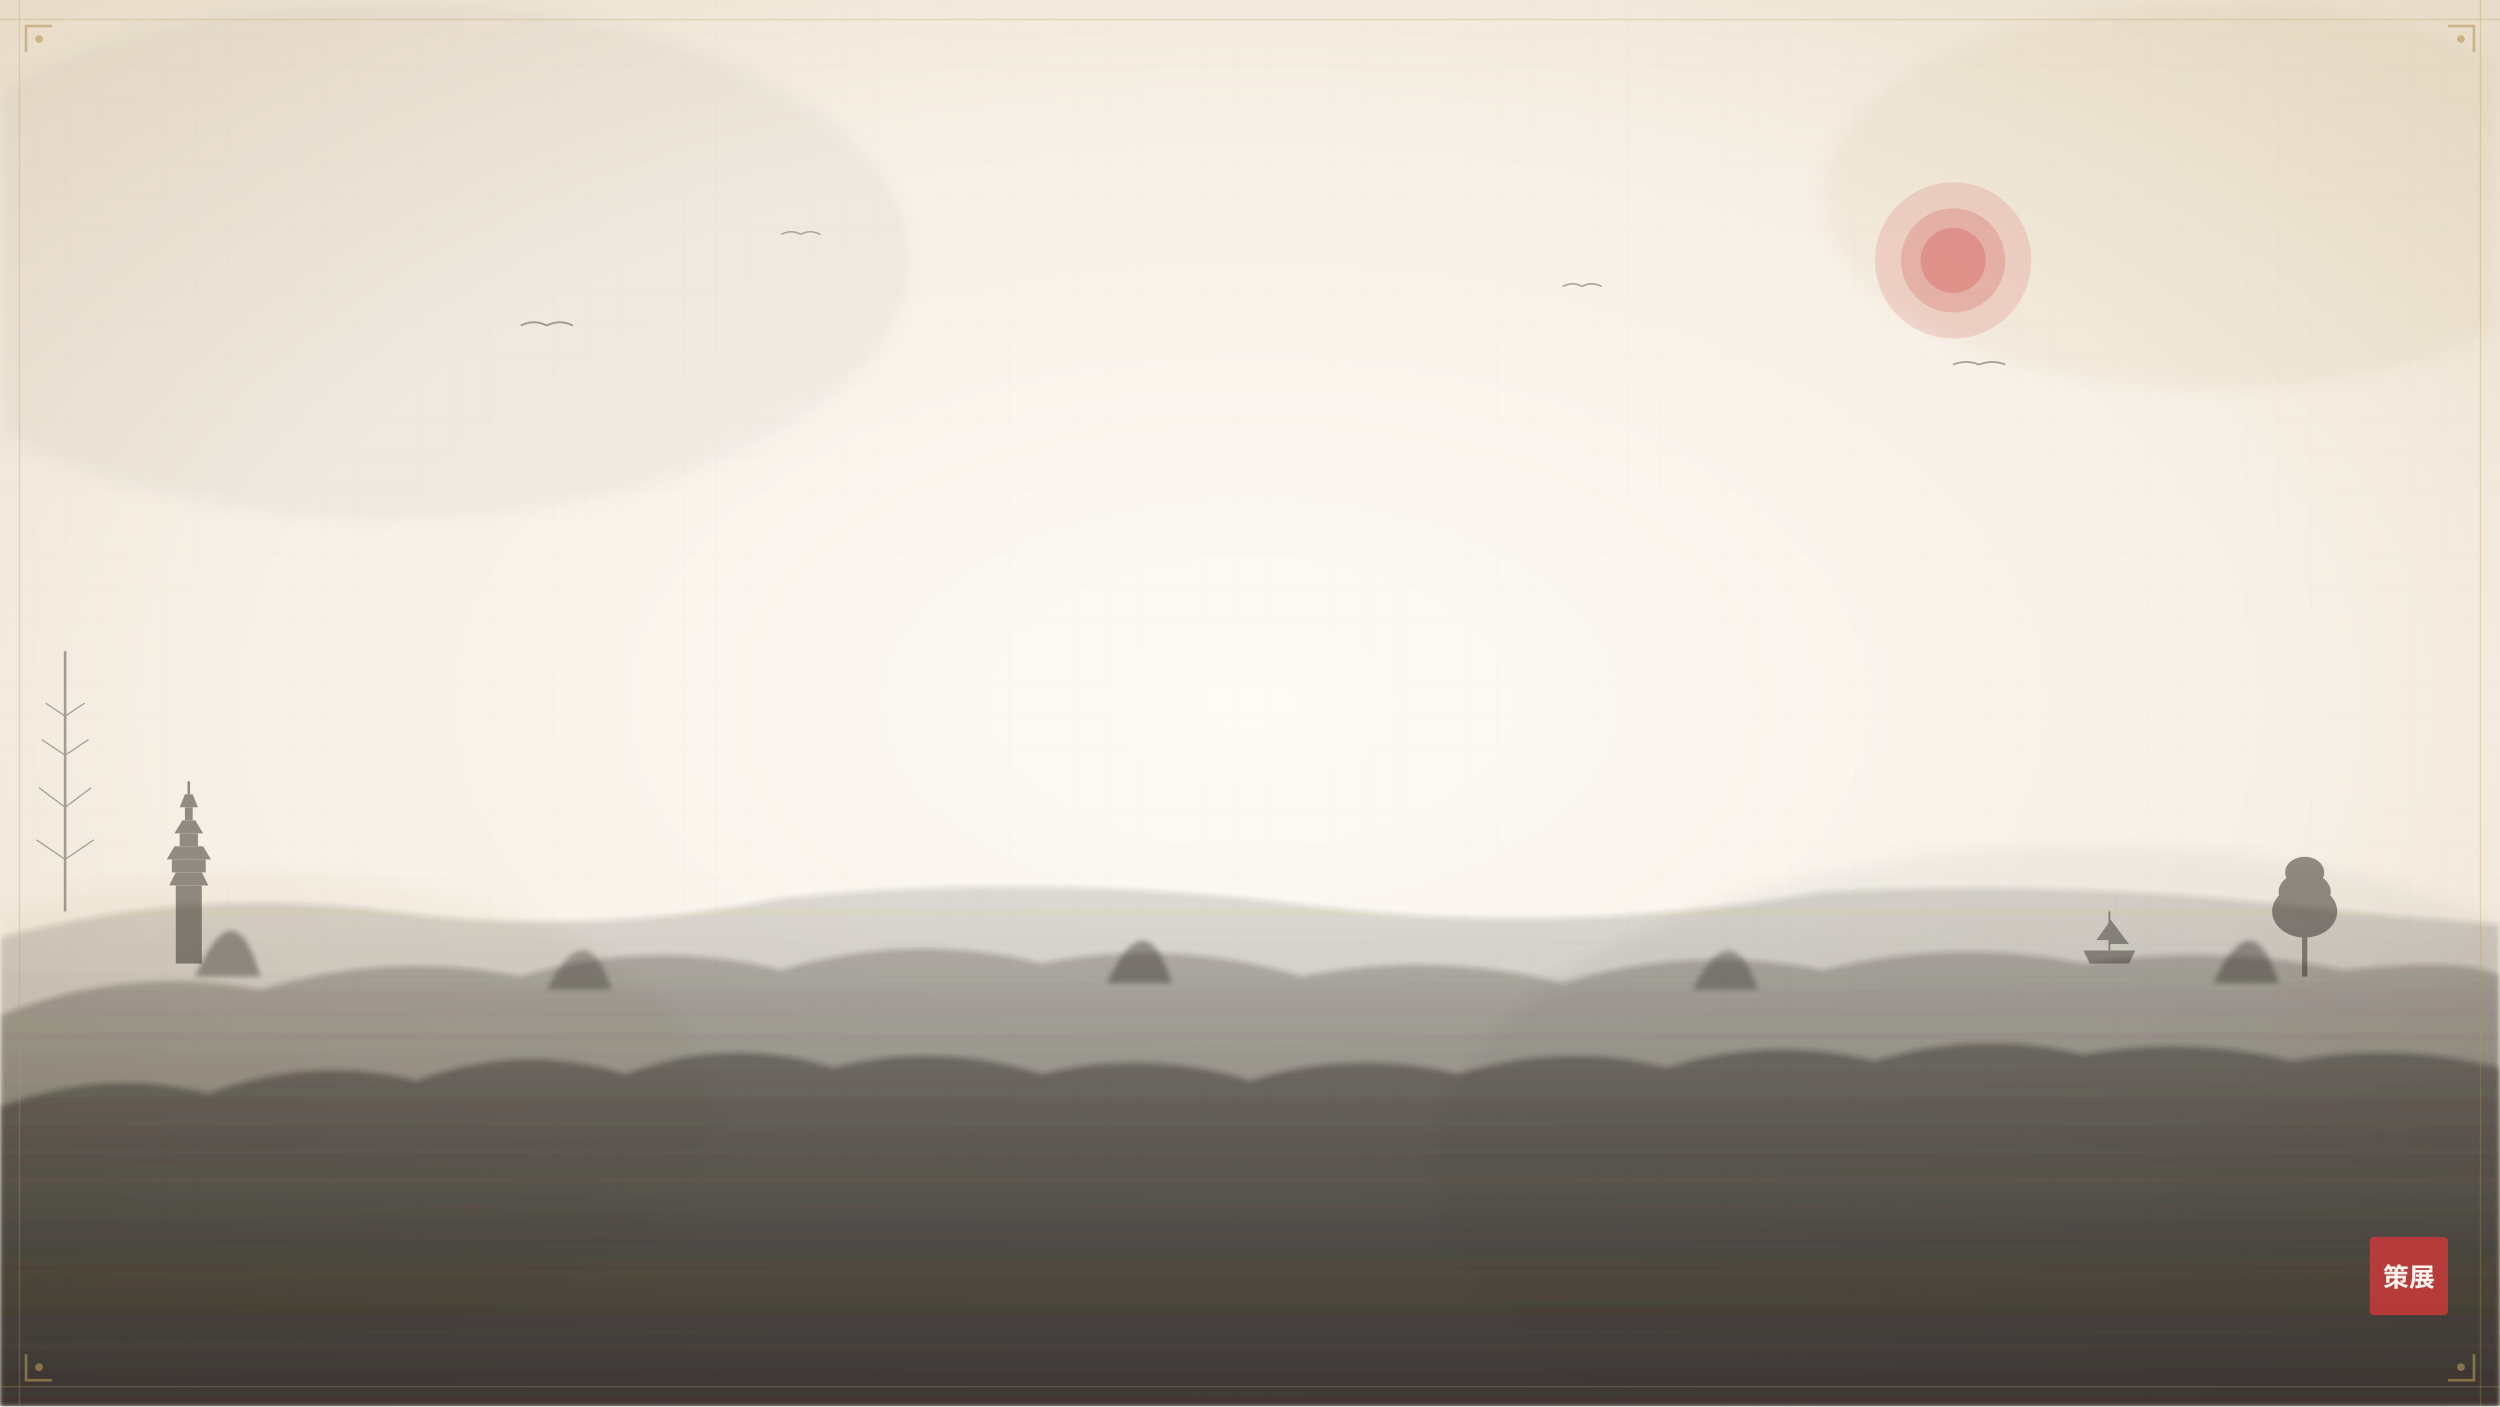
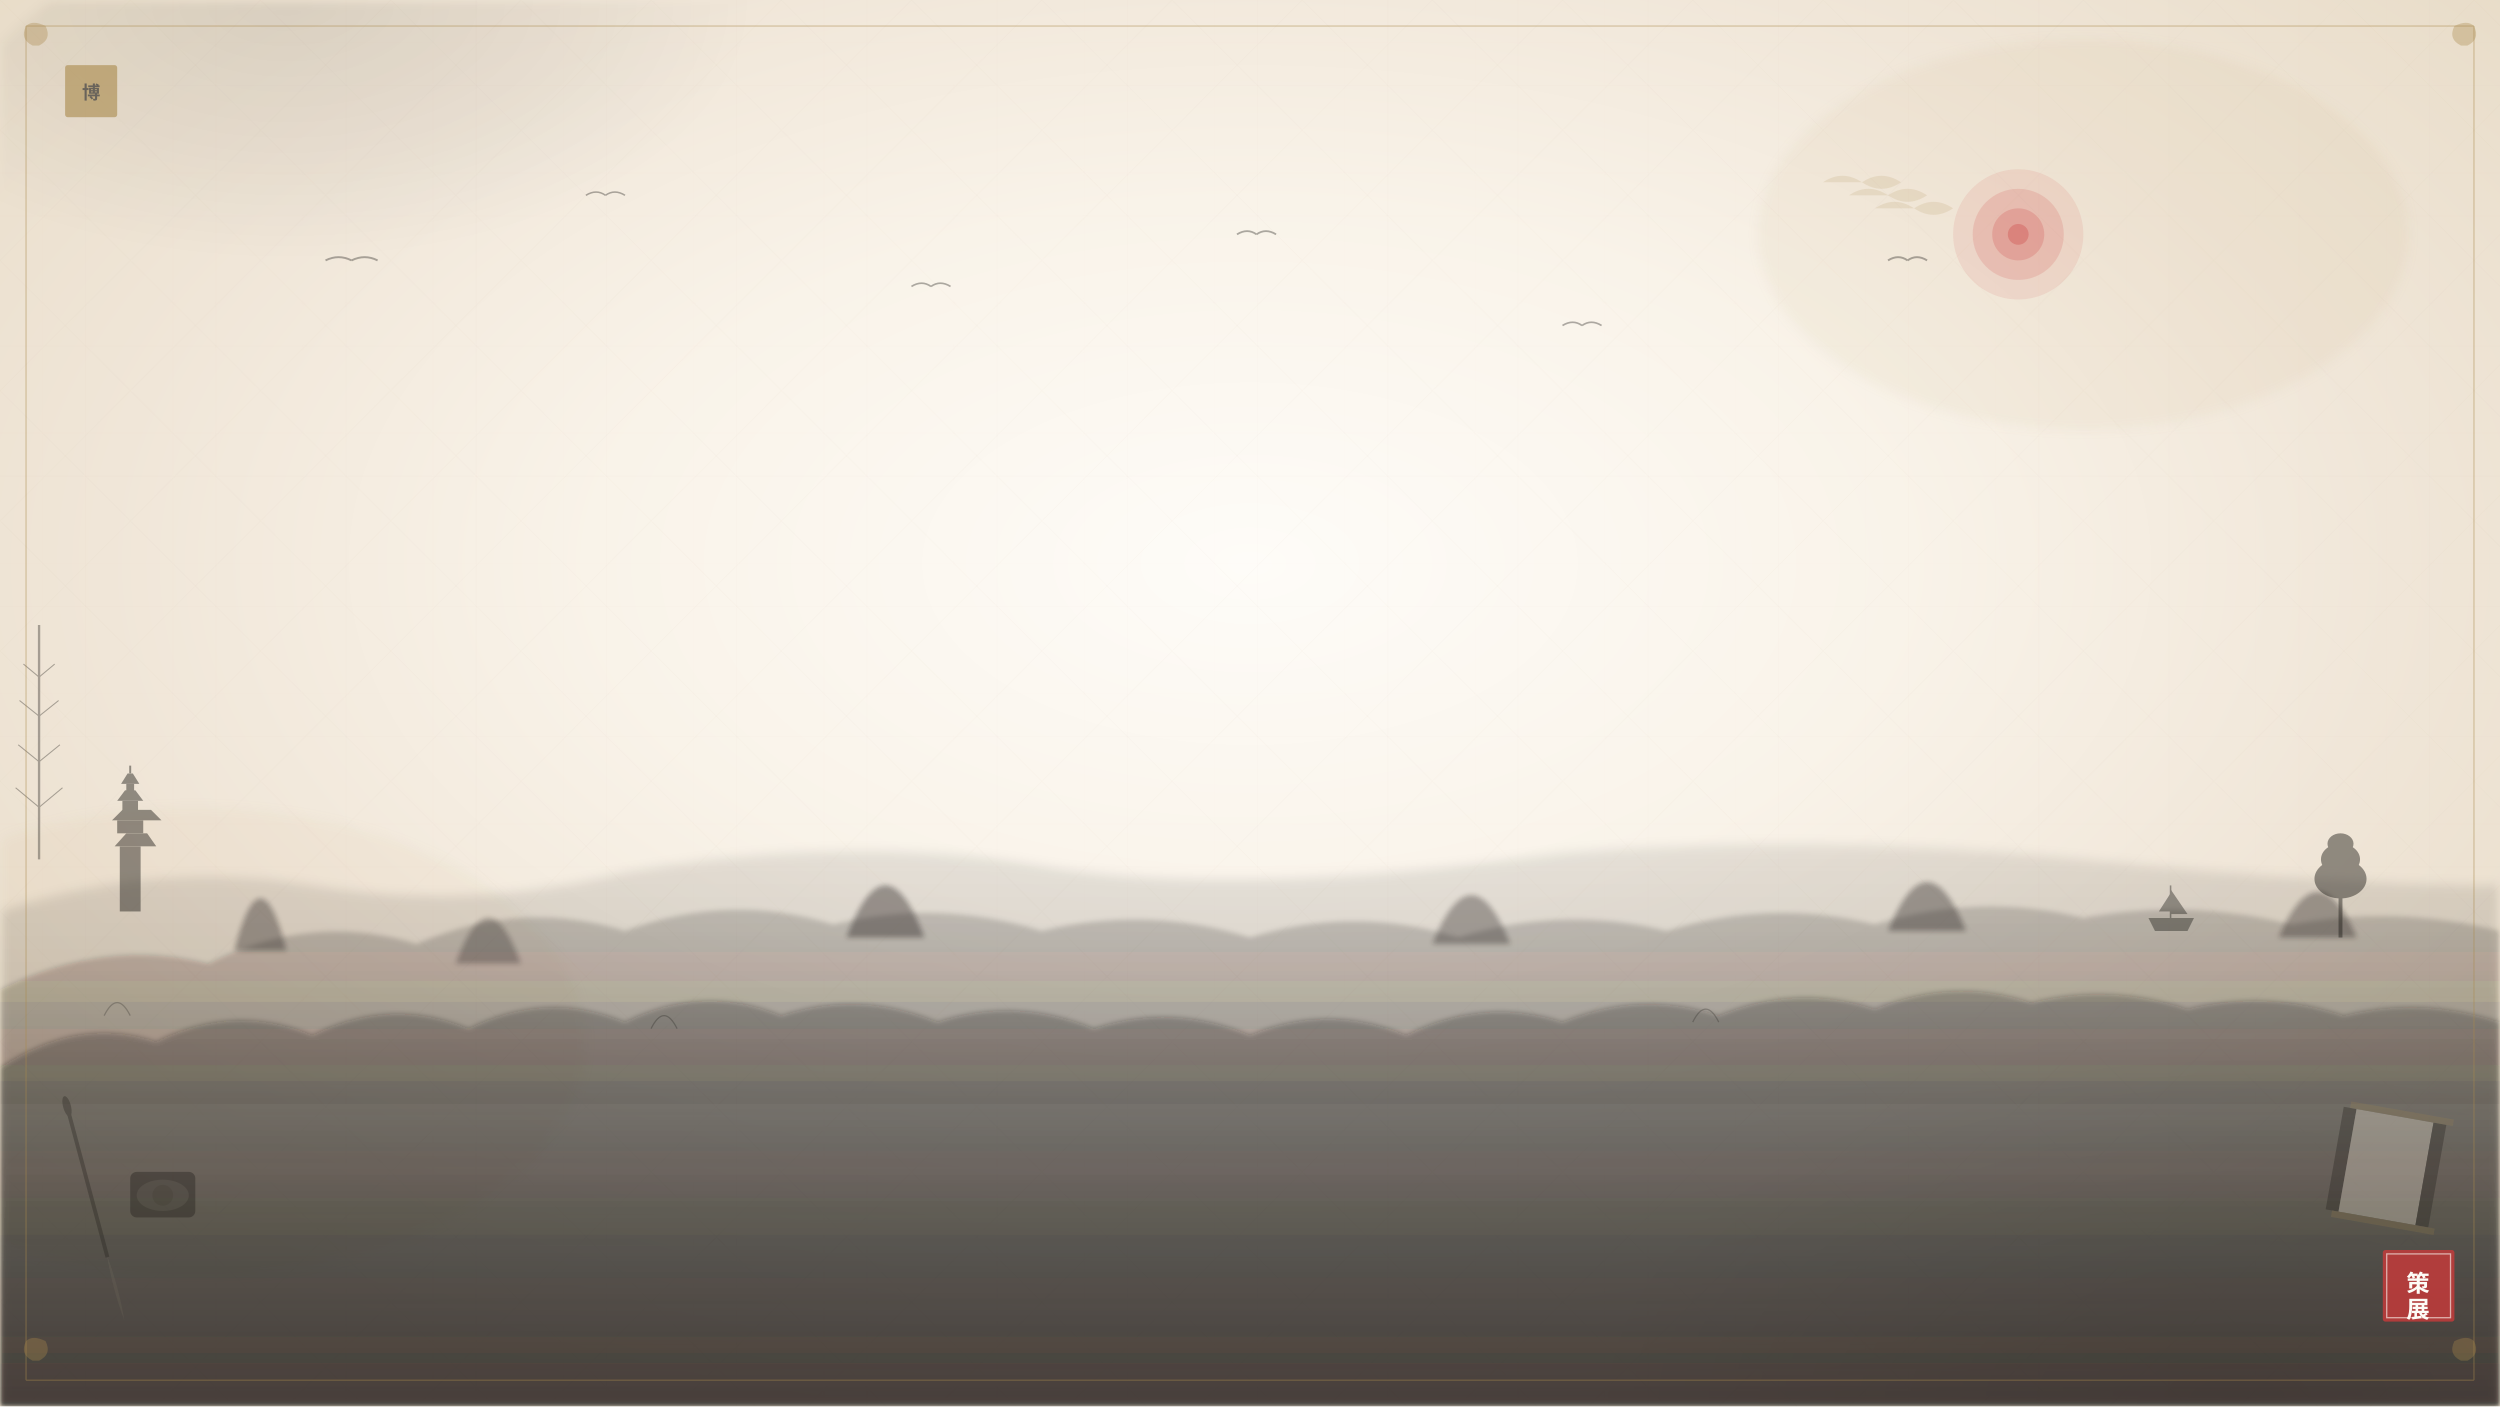
<svg xmlns="http://www.w3.org/2000/svg" viewBox="0 0 1920 1080" preserveAspectRatio="xMidYMid slice">
  <defs>
-     <radialGradient id="paperGrad" cx="50%" cy="50%" r="70%">
-       <stop offset="0%" stop-color="#fdfbf6" />
-       <stop offset="60%" stop-color="#f7f0e6" />
+     <radialGradient id="paperGrad" cx="50%" cy="40%" r="65%">
+       <stop offset="0%" stop-color="#fefcf8" />
+       <stop offset="40%" stop-color="#f9f3e9" />
+       <stop offset="70%" stop-color="#f0e6d8" />
      <stop offset="100%" stop-color="#e8dcc8" />
    </radialGradient>
-     <linearGradient id="mountain1" x1="0%" y1="0%" x2="0%" y2="100%">
-       <stop offset="0%" stop-color="#2c2822" stop-opacity="0.15" />
-       <stop offset="100%" stop-color="#2c2822" stop-opacity="0.35" />
+     <radialGradient id="inkBlot1" cx="30%" cy="20%" r="40%">
+       <stop offset="0%" stop-color="#1a1814" stop-opacity="0.08" />
+       <stop offset="60%" stop-color="#1a1814" stop-opacity="0.04" />
+       <stop offset="100%" stop-color="#1a1814" stop-opacity="0" />
+     </radialGradient>
+     <radialGradient id="inkBlot2" cx="70%" cy="80%" r="45%">
+       <stop offset="0%" stop-color="#1a1814" stop-opacity="0.1" />
+       <stop offset="50%" stop-color="#1a1814" stop-opacity="0.05" />
+       <stop offset="100%" stop-color="#1a1814" stop-opacity="0" />
+     </radialGradient>
+     <linearGradient id="mountainBase" x1="0%" y1="0%" x2="0%" y2="100%">
+       <stop offset="0%" stop-color="#1a1814" stop-opacity="0.08" />
+       <stop offset="100%" stop-color="#1a1814" stop-opacity="0.25" />
    </linearGradient>
-     <linearGradient id="mountain2" x1="0%" y1="0%" x2="0%" y2="100%">
-       <stop offset="0%" stop-color="#2c2822" stop-opacity="0.25" />
-       <stop offset="100%" stop-color="#2c2822" stop-opacity="0.5" />
+     <linearGradient id="mountainMid" x1="0%" y1="0%" x2="0%" y2="100%">
+       <stop offset="0%" stop-color="#1a1814" stop-opacity="0.15" />
+       <stop offset="100%" stop-color="#1a1814" stop-opacity="0.4" />
    </linearGradient>
-     <linearGradient id="mountain3" x1="0%" y1="0%" x2="0%" y2="100%">
-       <stop offset="0%" stop-color="#2c2822" stop-opacity="0.4" />
-       <stop offset="100%" stop-color="#2c2822" stop-opacity="0.7" />
+     <linearGradient id="mountainFront" x1="0%" y1="0%" x2="0%" y2="100%">
+       <stop offset="0%" stop-color="#1a1814" stop-opacity="0.25" />
+       <stop offset="100%" stop-color="#1a1814" stop-opacity="0.55" />
    </linearGradient>
-     <filter id="ink-blur">
+     <filter id="softBlur">
+       <feGaussianBlur stdDeviation="4" />
+     </filter>
+     <filter id="lightBlur">
      <feGaussianBlur stdDeviation="2" />
    </filter>
-     <filter id="ink-soft">
-       <feGaussianBlur stdDeviation="6" />
-     </filter>
-     <pattern id="rice-paper" x="0" y="0" width="100" height="100" patternUnits="userSpaceOnUse">
-       <rect width="100" height="100" fill="transparent" />
-       <line x1="0" y1="25" x2="100" y2="25" stroke="#b8985a" stroke-width="0.3" opacity="0.08" />
-       <line x1="0" y1="50" x2="100" y2="50" stroke="#b8985a" stroke-width="0.3" opacity="0.08" />
-       <line x1="0" y1="75" x2="100" y2="75" stroke="#b8985a" stroke-width="0.3" opacity="0.08" />
-       <line x1="25" y1="0" x2="25" y2="100" stroke="#b8985a" stroke-width="0.3" opacity="0.08" />
-       <line x1="50" y1="0" x2="50" y2="100" stroke="#b8985a" stroke-width="0.3" opacity="0.08" />
-       <line x1="75" y1="0" x2="75" y2="100" stroke="#b8985a" stroke-width="0.3" opacity="0.08" />
+     <pattern id="ricePaper" x="0" y="0" width="60" height="60" patternUnits="userSpaceOnUse">
+       <circle cx="30" cy="30" r="28" fill="none" stroke="#b8985a" stroke-width="0.2" opacity="0.06" />
+       <circle cx="30" cy="30" r="22" fill="none" stroke="#b8985a" stroke-width="0.15" opacity="0.04" />
+     </pattern>
+     <pattern id="fiber" x="0" y="0" width="100" height="100" patternUnits="userSpaceOnUse">
+       <line x1="0" y1="0" x2="100" y2="100" stroke="#a8884a" stroke-width="0.3" opacity="0.05" />
+       <line x1="100" y1="0" x2="0" y2="100" stroke="#a8884a" stroke-width="0.3" opacity="0.05" />
+       <line x1="0" y1="33" x2="100" y2="33" stroke="#a8884a" stroke-width="0.2" opacity="0.04" />
+       <line x1="0" y1="66" x2="100" y2="66" stroke="#a8884a" stroke-width="0.2" opacity="0.04" />
+       <line x1="33" y1="0" x2="33" y2="100" stroke="#a8884a" stroke-width="0.2" opacity="0.04" />
+       <line x1="66" y1="0" x2="66" y2="100" stroke="#a8884a" stroke-width="0.2" opacity="0.04" />
    </pattern>
  </defs>
  <rect width="1920" height="1080" fill="url(#paperGrad)" />
-   <rect width="1920" height="1080" fill="url(#rice-paper)" />
-   <ellipse cx="300" cy="200" rx="400" ry="200" fill="#2c2822" opacity="0.04" filter="url(#ink-soft)" />
-   <ellipse cx="1600" cy="900" rx="500" ry="250" fill="#2c2822" opacity="0.05" filter="url(#ink-soft)" />
-   <ellipse cx="1700" cy="150" rx="300" ry="150" fill="#b8985a" opacity="0.08" filter="url(#ink-soft)" />
-   <ellipse cx="200" cy="850" rx="350" ry="180" fill="#b8985a" opacity="0.07" filter="url(#ink-soft)" />
-   <path d="M 0 720             Q 150 680 300 700             T 600 690             Q 800 670 1000 695             T 1400 685             Q 1600 675 1800 700             L 1920 710             L 1920 1080             L 0 1080 Z" fill="url(#mountain1)" filter="url(#ink-blur)" />
-   <path d="M 0 780             Q 100 740 200 760             Q 300 730 400 750             Q 500 720 600 745             Q 700 715 800 740             Q 900 720 1000 750             Q 1100 730 1200 755             Q 1300 725 1400 745             Q 1500 720 1600 740             Q 1700 725 1800 745             Q 1900 735 1920 750             L 1920 1080             L 0 1080 Z" fill="url(#mountain2)" filter="url(#ink-blur)" />
-   <path d="M 0 850             Q 80 820 160 840             Q 240 810 320 830             Q 400 800 480 825             Q 560 795 640 820             Q 720 800 800 825             Q 880 805 960 830             Q 1040 805 1120 825             Q 1200 800 1280 820             Q 1360 795 1440 815             Q 1520 790 1600 810             Q 1680 795 1760 815             Q 1840 800 1920 820             L 1920 1080             L 0 1080 Z" fill="url(#mountain3)" filter="url(#ink-blur)" />
-   <path d="M 150 750 Q 180 680 200 750 Z" fill="#2c2822" opacity="0.4" filter="url(#ink-blur)" />
-   <path d="M 420 760 Q 450 700 470 760 Z" fill="#2c2822" opacity="0.35" filter="url(#ink-blur)" />
-   <path d="M 850 755 Q 880 690 900 755 Z" fill="#2c2822" opacity="0.4" filter="url(#ink-blur)" />
-   <path d="M 1300 760 Q 1330 700 1350 760 Z" fill="#2c2822" opacity="0.35" filter="url(#ink-blur)" />
-   <path d="M 1700 755 Q 1730 690 1750 755 Z" fill="#2c2822" opacity="0.4" filter="url(#ink-blur)" />
-   <path d="M 400 250 Q 410 245 420 250 M 420 250 Q 430 245 440 250" stroke="#2c2822" stroke-width="1.5" fill="none" opacity="0.4" />
-   <path d="M 600 180 Q 608 176 615 180 M 615 180 Q 622 176 630 180" stroke="#2c2822" stroke-width="1.2" fill="none" opacity="0.35" />
-   <path d="M 1200 220 Q 1208 216 1215 220 M 1215 220 Q 1222 216 1230 220" stroke="#2c2822" stroke-width="1.3" fill="none" opacity="0.38" />
-   <path d="M 1500 280 Q 1510 276 1520 280 M 1520 280 Q 1530 276 1540 280" stroke="#2c2822" stroke-width="1.4" fill="none" opacity="0.4" />
-   <circle cx="1500" cy="200" r="60" fill="#c93939" opacity="0.15" />
-   <circle cx="1500" cy="200" r="40" fill="#c93939" opacity="0.2" />
-   <circle cx="1500" cy="200" r="25" fill="#c93939" opacity="0.25" />
-   <g opacity="0.5" transform="translate(120, 600)">
-     <rect x="15" y="80" width="20" height="60" fill="#2c2822" />
-     <polygon points="10,80 40,80 35,70 15,70" fill="#2c2822" />
-     <rect x="12" y="60" width="26" height="10" fill="#2c2822" />
-     <polygon points="8,60 42,60 36,50 14,50" fill="#2c2822" />
-     <rect x="18" y="40" width="14" height="10" fill="#2c2822" />
-     <polygon points="14,40 36,40 30,30 20,30" fill="#2c2822" />
-     <rect x="22" y="20" width="6" height="10" fill="#2c2822" />
-     <polygon points="18,20 32,20 28,10 22,10" fill="#2c2822" />
-     <line x1="25" y1="0" x2="25" y2="10" stroke="#2c2822" stroke-width="2" />
+   <rect width="1920" height="1080" fill="url(#fiber)" />
+   <ellipse cx="400" cy="150" rx="450" ry="250" fill="url(#inkBlot1)" filter="url(#softBlur)" />
+   <ellipse cx="1500" cy="900" rx="550" ry="300" fill="url(#inkBlot2)" filter="url(#softBlur)" />
+   <ellipse cx="1600" cy="180" rx="250" ry="150" fill="#a8884a" opacity="0.06" filter="url(#softBlur)" />
+   <ellipse cx="150" cy="800" rx="300" ry="180" fill="#a8884a" opacity="0.05" filter="url(#softBlur)" />
+   <path d="M 0 700 Q 120 660 240 680 T 480 670 Q 650 640 800 665 T 1200 655 Q 1400 640 1600 660 T 1920 680 L 1920 1080 L 0 1080 Z" fill="url(#mountainBase)" filter="url(#softBlur)" />
+   <path d="M 0 760 Q 80 720 160 740 Q 240 700 320 725 Q 400 690 480 715 Q 560 685 640 710 Q 720 690 800 715 Q 880 695 960 720 Q 1040 695 1120 720 Q 1200 695 1280 715 Q 1360 690 1440 710 Q 1520 685 1600 705 Q 1680 690 1760 710 Q 1840 695 1920 715 L 1920 1080 L 0 1080 Z" fill="url(#mountainMid)" filter="url(#lightBlur)" />
+   <path d="M 0 820 Q 60 780 120 800 Q 180 770 240 795 Q 300 765 360 790 Q 420 760 480 785 Q 540 755 600 780 Q 660 760 720 785 Q 780 765 840 790 Q 900 770 960 795 Q 1020 770 1080 795 Q 1140 765 1200 785 Q 1260 760 1320 780 Q 1380 755 1440 775 Q 1500 750 1560 770 Q 1620 755 1680 775 Q 1740 760 1800 780 Q 1860 765 1920 785 L 1920 1080 L 0 1080 Z" fill="url(#mountainFront)" filter="url(#lightBlur)" />
+   <path d="M 180 730 Q 200 650 220 730 Z" fill="#1a1814" opacity="0.35" filter="url(#lightBlur)" />
+   <path d="M 350 740 Q 375 670 400 740 Z" fill="#1a1814" opacity="0.3" filter="url(#lightBlur)" />
+   <path d="M 650 720 Q 680 640 710 720 Z" fill="#1a1814" opacity="0.38" filter="url(#lightBlur)" />
+   <path d="M 1100 725 Q 1130 650 1160 725 Z" fill="#1a1814" opacity="0.33" filter="url(#lightBlur)" />
+   <path d="M 1450 715 Q 1480 640 1510 715 Z" fill="#1a1814" opacity="0.36" filter="url(#lightBlur)" />
+   <path d="M 1750 720 Q 1780 650 1810 720 Z" fill="#1a1814" opacity="0.34" filter="url(#lightBlur)" />
+   <path d="M 80 780 Q 90 760 100 780" stroke="#1a1814" stroke-width="1" fill="none" opacity="0.25" />
+   <path d="M 500 790 Q 510 770 520 790" stroke="#1a1814" stroke-width="1" fill="none" opacity="0.28" />
+   <path d="M 1300 785 Q 1310 765 1320 785" stroke="#1a1814" stroke-width="1" fill="none" opacity="0.26" />
+   <g opacity="0.35">
+     <path d="M 250 200 Q 260 195 270 200 M 270 200 Q 280 195 290 200" stroke="#1a1814" stroke-width="1.5" fill="none" />
+     <path d="M 450 150 Q 458 145 465 150 M 465 150 Q 472 145 480 150" stroke="#1a1814" stroke-width="1.2" fill="none" />
+     <path d="M 700 220 Q 708 215 715 220 M 715 220 Q 722 215 730 220" stroke="#1a1814" stroke-width="1.3" fill="none" />
+     <path d="M 950 180 Q 958 175 965 180 M 965 180 Q 972 175 980 180" stroke="#1a1814" stroke-width="1.4" fill="none" />
+     <path d="M 1200 250 Q 1208 245 1215 250 M 1215 250 Q 1222 245 1230 250" stroke="#1a1814" stroke-width="1.3" fill="none" />
+     <path d="M 1450 200 Q 1458 195 1465 200 M 1465 200 Q 1472 195 1480 200" stroke="#1a1814" stroke-width="1.5" fill="none" />
  </g>
-   <g opacity="0.45" transform="translate(1600, 700)">
-     <path d="M 0 30 L 40 30 L 35 40 L 5 40 Z" fill="#2c2822" />
-     <line x1="20" y1="0" x2="20" y2="30" stroke="#2c2822" stroke-width="1.5" />
-     <path d="M 20 5 L 35 25 L 20 25 Z" fill="#2c2822" />
-     <path d="M 20 8 L 10 22 L 20 22 Z" fill="#2c2822" />
+   <g opacity="0.15" transform="translate(1400, 120)">
+     <path d="M 0 20 Q 15 10 30 20 Q 45 30 60 20 Q 45 10 30 20" fill="#a8884a" />
+     <path d="M 20 30 Q 35 20 50 30 Q 65 40 80 30 Q 65 20 50 30" fill="#a8884a" />
+     <path d="M 40 40 Q 55 30 70 40 Q 85 50 100 40 Q 85 30 70 40" fill="#a8884a" />
  </g>
-   <g opacity="0.5" transform="translate(1750, 650)">
-     <rect x="18" y="60" width="4" height="40" fill="#2c2822" />
-     <ellipse cx="20" cy="50" rx="25" ry="20" fill="#2c2822" />
-     <ellipse cx="20" cy="35" rx="20" ry="15" fill="#2c2822" />
-     <ellipse cx="20" cy="20" rx="15" ry="12" fill="#2c2822" />
+   <g transform="translate(1550, 180)">
+     <circle r="50" fill="#c93939" opacity="0.1" />
+     <circle r="35" fill="#c93939" opacity="0.15" />
+     <circle r="20" fill="#c93939" opacity="0.2" />
+     <circle r="8" fill="#c93939" opacity="0.3" />
  </g>
-   <g opacity="0.4" transform="translate(50, 500)">
-     <line x1="0" y1="0" x2="0" y2="200" stroke="#2c2822" stroke-width="2" />
-     <line x1="0" y1="50" x2="-15" y2="40" stroke="#2c2822" stroke-width="1" />
-     <line x1="0" y1="50" x2="15" y2="40" stroke="#2c2822" stroke-width="1" />
-     <line x1="0" y1="80" x2="-18" y2="68" stroke="#2c2822" stroke-width="1" />
-     <line x1="0" y1="80" x2="18" y2="68" stroke="#2c2822" stroke-width="1" />
-     <line x1="0" y1="120" x2="-20" y2="105" stroke="#2c2822" stroke-width="1" />
-     <line x1="0" y1="120" x2="20" y2="105" stroke="#2c2822" stroke-width="1" />
-     <line x1="0" y1="160" x2="-22" y2="145" stroke="#2c2822" stroke-width="1" />
-     <line x1="0" y1="160" x2="22" y2="145" stroke="#2c2822" stroke-width="1" />
+   <g opacity="0.45" transform="translate(80, 580)">
+     <rect x="12" y="70" width="16" height="50" fill="#1a1814" />
+     <polygon points="8,70 40,70 33,60 17,60" fill="#1a1814" />
+     <rect x="10" y="50" width="20" height="10" fill="#1a1814" />
+     <polygon points="6,50 44,50 36,42 14,42" fill="#1a1814" />
+     <rect x="14" y="35" width="12" height="8" fill="#1a1814" />
+     <polygon points="10,35 30,35 24,27 16,27" fill="#1a1814" />
+     <rect x="17" y="22" width="6" height="8" fill="#1a1814" />
+     <polygon points="13,22 27,22 22,14 18,14" fill="#1a1814" />
+     <line x1="20" y1="8" x2="20" y2="14" stroke="#1a1814" stroke-width="1.5" />
  </g>
-   <g transform="translate(1820, 950)">
-     <rect x="0" y="0" width="60" height="60" fill="#c93939" opacity="0.85" rx="3" />
-     <text x="30" y="38" text-anchor="middle" font-family="serif" font-size="20" font-weight="bold" fill="#fdfbf6" opacity="0.95">策展</text>
+   <g opacity="0.4" transform="translate(1650, 680)">
+     <path d="M 0 25 L 35 25 L 30 35 L 5 35 Z" fill="#1a1814" />
+     <line x1="17" y1="0" x2="17" y2="25" stroke="#1a1814" stroke-width="1.2" />
+     <path d="M 17 3 L 30 22 L 17 22 Z" fill="#1a1814" />
+     <path d="M 17 6 L 8 20 L 17 20 Z" fill="#1a1814" />
  </g>
-   <rect x="0" y="0" width="1920" height="3" fill="url(#paperGrad)" opacity="0" />
-   <line x1="0" y1="15" x2="1920" y2="15" stroke="#b8985a" stroke-width="1" opacity="0.3" />
-   <line x1="0" y1="1065" x2="1920" y2="1065" stroke="#b8985a" stroke-width="1" opacity="0.3" />
-   <line x1="15" y1="0" x2="15" y2="1080" stroke="#b8985a" stroke-width="1" opacity="0.3" />
-   <line x1="1905" y1="0" x2="1905" y2="1080" stroke="#b8985a" stroke-width="1" opacity="0.3" />
-   <g opacity="0.6">
-     <path d="M 20 40 L 20 20 L 40 20" stroke="#b8985a" stroke-width="2" fill="none" />
-     <circle cx="30" cy="30" r="3" fill="#b8985a" />
-     <path d="M 1900 40 L 1900 20 L 1880 20" stroke="#b8985a" stroke-width="2" fill="none" />
-     <circle cx="1890" cy="30" r="3" fill="#b8985a" />
-     <path d="M 20 1040 L 20 1060 L 40 1060" stroke="#b8985a" stroke-width="2" fill="none" />
-     <circle cx="30" cy="1050" r="3" fill="#b8985a" />
-     <path d="M 1900 1040 L 1900 1060 L 1880 1060" stroke="#b8985a" stroke-width="2" fill="none" />
-     <circle cx="1890" cy="1050" r="3" fill="#b8985a" />
+   <g opacity="0.45" transform="translate(1780, 630)">
+     <rect x="16" y="55" width="3" height="35" fill="#1a1814" />
+     <ellipse cx="17.5" cy="45" rx="20" ry="15" fill="#1a1814" />
+     <ellipse cx="17.5" cy="30" rx="15" ry="12" fill="#1a1814" />
+     <ellipse cx="17.5" cy="18" rx="10" ry="8" fill="#1a1814" />
+   </g>
+   <g opacity="0.35" transform="translate(30, 480)">
+     <line x1="0" y1="0" x2="0" y2="180" stroke="#1a1814" stroke-width="1.8" />
+     <line x1="0" y1="40" x2="-12" y2="30" stroke="#1a1814" stroke-width="0.8" />
+     <line x1="0" y1="40" x2="12" y2="30" stroke="#1a1814" stroke-width="0.8" />
+     <line x1="0" y1="70" x2="-15" y2="58" stroke="#1a1814" stroke-width="0.8" />
+     <line x1="0" y1="70" x2="15" y2="58" stroke="#1a1814" stroke-width="0.8" />
+     <line x1="0" y1="105" x2="-16" y2="92" stroke="#1a1814" stroke-width="0.8" />
+     <line x1="0" y1="105" x2="16" y2="92" stroke="#1a1814" stroke-width="0.8" />
+     <line x1="0" y1="140" x2="-18" y2="125" stroke="#1a1814" stroke-width="0.8" />
+     <line x1="0" y1="140" x2="18" y2="125" stroke="#1a1814" stroke-width="0.8" />
+   </g>
+   <g opacity="0.3" transform="translate(50, 850) rotate(-15)">
+     <rect x="0" y="0" width="3" height="120" fill="#1a1814" />
+     <ellipse cx="1.5" cy="0" rx="3" ry="8" fill="#1a1814" />
+     <path d="M 1.5 120 Q 0 140 1.5 160 Q 3 140 1.5 120" fill="#8a8478" />
+     <path d="M 1.5 120 Q -1 145 1.5 170 Q 4 145 1.5 120" fill="#6a6458" />
+   </g>
+   <g opacity="0.35" transform="translate(100, 900)">
+     <rect x="0" y="0" width="50" height="35" rx="5" fill="#1a1814" />
+     <ellipse cx="25" cy="18" rx="20" ry="12" fill="#3a3630" />
+     <circle cx="25" cy="18" r="8" fill="#2a2820" />
+   </g>
+   <g opacity="0.3" transform="translate(1800, 850) rotate(10)">
+     <rect x="0" y="0" width="10" height="80" fill="#1a1814" />
+     <rect x="10" y="0" width="60" height="80" fill="#f0e6d8" />
+     <rect x="70" y="0" width="10" height="80" fill="#1a1814" />
+     <rect x="5" y="-5" width="80" height="5" fill="#a8884a" opacity="0.6" />
+     <rect x="5" y="80" width="80" height="5" fill="#a8884a" opacity="0.6" />
+   </g>
+   <g transform="translate(1830, 960)">
+     <rect x="0" y="0" width="55" height="55" fill="#c93939" opacity="0.8" rx="2" />
+     <rect x="3" y="3" width="49" height="49" fill="none" stroke="#fdfbf6" stroke-width="1" opacity="0.6" />
+     <text x="27" y="32" text-anchor="middle" font-family="serif" font-size="18" font-weight="bold" fill="#fdfbf6">策</text>
+     <text x="27" y="52" text-anchor="middle" font-family="serif" font-size="18" font-weight="bold" fill="#fdfbf6">展</text>
+   </g>
+   <g opacity="0.6" transform="translate(50, 50)">
+     <rect x="0" y="0" width="40" height="40" fill="#a8884a" rx="2" />
+     <text x="20" y="26" text-anchor="middle" font-family="serif" font-size="14" font-weight="bold" fill="#1a1814">博</text>
+   </g>
+   <g opacity="0.4">
+     <line x1="20" y1="20" x2="1900" y2="20" stroke="#a8884a" stroke-width="1" />
+     <line x1="20" y1="1060" x2="1900" y2="1060" stroke="#a8884a" stroke-width="1" />
+     <line x1="20" y1="20" x2="20" y2="1060" stroke="#a8884a" stroke-width="1" />
+     <line x1="1900" y1="20" x2="1900" y2="1060" stroke="#a8884a" stroke-width="1" />
+   </g>
+   <g opacity="0.35">
+     <path d="M 25 35 Q 15 30 20 20 Q 25 15 35 20 Q 40 30 30 35" fill="#a8884a" />
+     <path d="M 1895 35 Q 1905 30 1900 20 Q 1895 15 1885 20 Q 1880 30 1890 35" fill="#a8884a" />
+     <path d="M 25 1045 Q 15 1040 20 1030 Q 25 1025 35 1030 Q 40 1040 30 1045" fill="#a8884a" />
+     <path d="M 1895 1045 Q 1905 1040 1900 1030 Q 1895 1025 1885 1030 Q 1880 1040 1890 1045" fill="#a8884a" />
  </g>
</svg>
